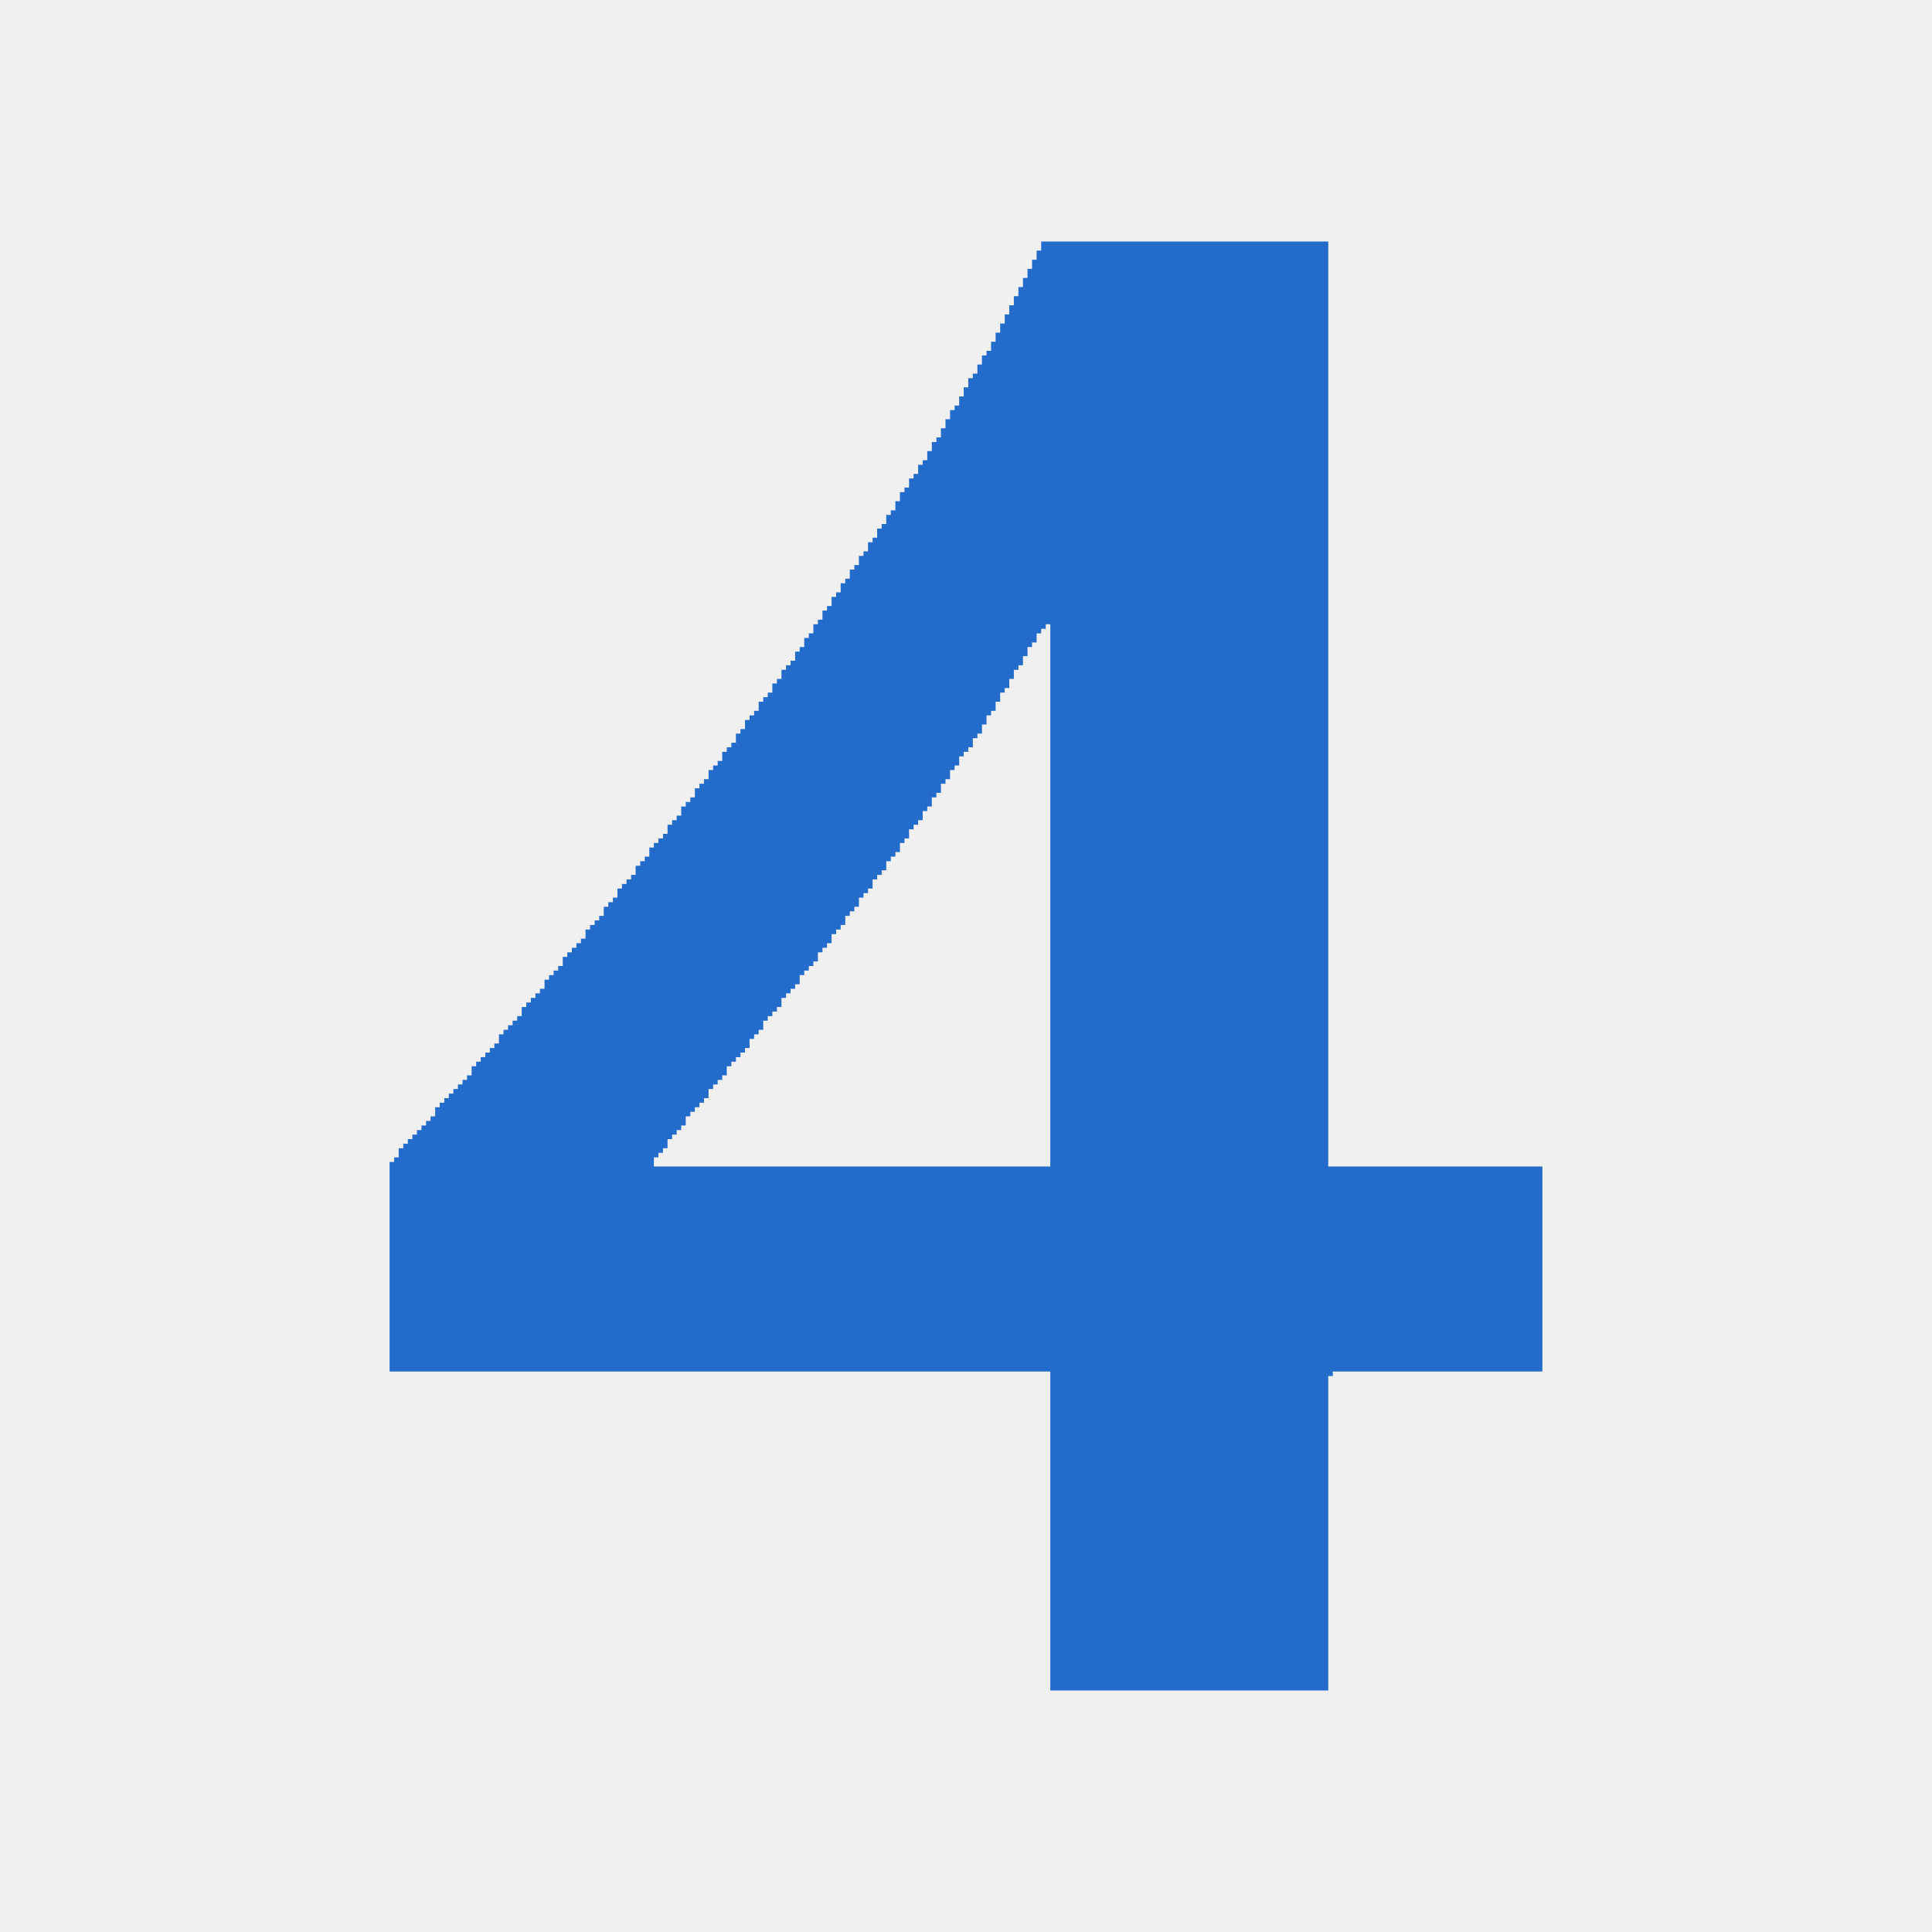
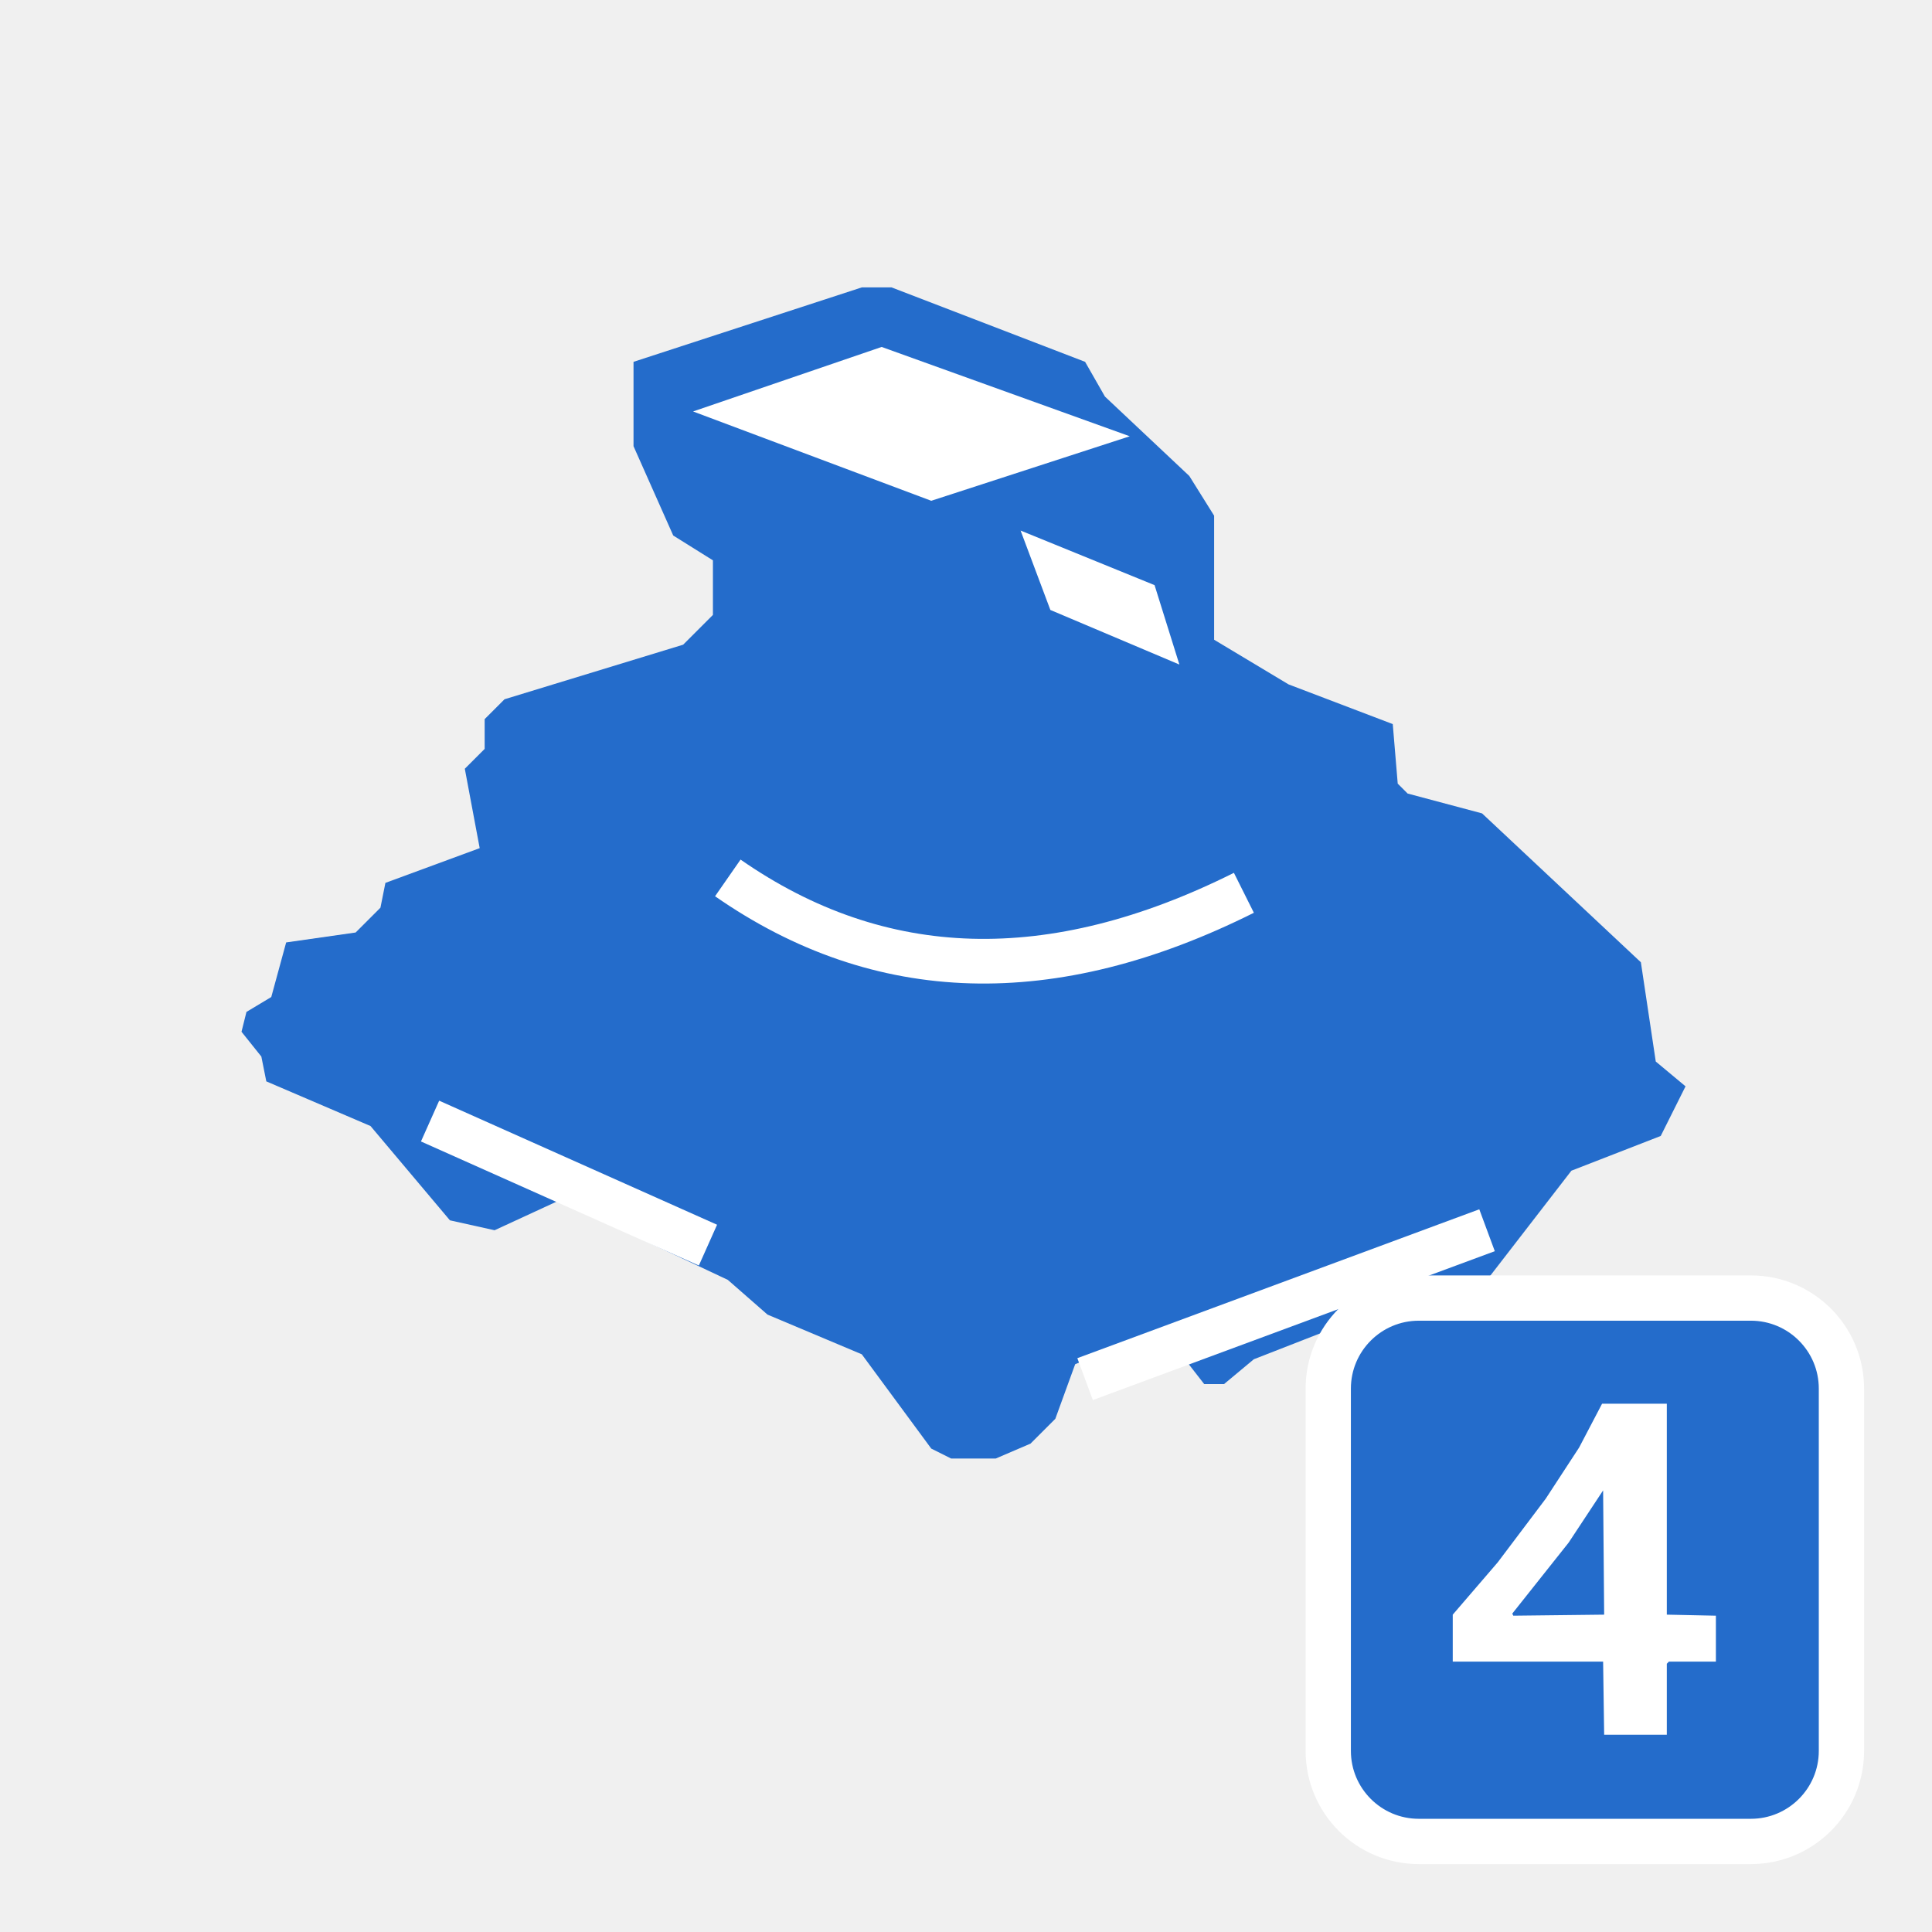
<svg xmlns="http://www.w3.org/2000/svg" width="64" height="64" viewBox="0 0 64 64">
-   <path d="M143,0H206V1H143ZM143,1H206V2H143ZM142,2H206V3H142ZM142,3H206V4H142ZM141,4H206V5H141ZM141,5H206V6H141ZM140,6H206V7H140ZM140,7H206V8H140ZM139,8H206V9H139ZM139,9H206V10H139ZM138,10H206V11H138ZM138,11H206V12H138ZM137,12H206V13H137ZM137,13H206V14H137ZM136,14H206V15H136ZM136,15H206V16H136ZM135,16H206V17H135ZM135,17H206V18H135ZM134,18H206V19H134ZM134,19H206V20H134ZM133,20H206V21H133ZM133,21H206V22H133ZM132,22H206V23H132ZM132,23H206V24H132ZM131,24H206V25H131ZM130,25H206V26H130ZM130,26H206V27H130ZM129,27H206V28H129ZM129,28H206V29H129ZM128,29H206V30H128ZM127,30H206V31H127ZM127,31H206V32H127ZM126,32H206V33H126ZM126,33H206V34H126ZM125,34H206V35H125ZM125,35H206V36H125ZM124,36H206V37H124ZM123,37H206V38H123ZM123,38H206V39H123ZM122,39H206V40H122ZM122,40H206V41H122ZM121,41H206V42H121ZM121,42H206V43H121ZM120,43H206V44H120ZM119,44H206V45H119ZM119,45H206V46H119ZM118,46H206V47H118ZM118,47H206V48H118ZM117,48H206V49H117ZM116,49H206V50H116ZM116,50H206V51H116ZM115,51H206V52H115ZM114,52H206V53H114ZM114,53H206V54H114ZM113,54H206V55H113ZM112,55H206V56H112ZM112,56H206V57H112ZM111,57H206V58H111ZM111,58H206V59H111ZM110,59H206V60H110ZM109,60H206V61H109ZM109,61H206V62H109ZM108,62H206V63H108ZM107,63H206V64H107ZM107,64H206V65H107ZM106,65H206V66H106ZM105,66H206V67H105ZM105,67H206V68H105ZM104,68H206V69H104ZM103,69H206V70H103ZM103,70H206V71H103ZM102,71H206V72H102ZM101,72H206V73H101ZM101,73H206V74H101ZM100,74H206V75H100ZM99,75H206V76H99ZM99,76H206V77H99ZM98,77H206V78H98ZM97,78H206V79H97ZM97,79H206V80H97ZM96,80H206V81H96ZM95,81H206V82H95ZM95,82H206V83H95ZM94,83H206V84H94ZM93,84H144V85H93ZM145,84H206V85H145ZM93,85H143V86H93ZM145,85H206V86H145ZM92,86H142V87H92ZM145,86H206V87H145ZM91,87H142V88H91ZM145,87H206V88H145ZM91,88H141V89H91ZM145,88H206V89H145ZM90,89H140V90H90ZM145,89H206V90H145ZM89,90H140V91H89ZM145,90H206V91H145ZM89,91H139V92H89ZM145,91H206V92H145ZM88,92H139V93H88ZM145,92H206V93H145ZM87,93H138V94H87ZM145,93H206V94H145ZM86,94H137V95H86ZM145,94H206V95H145ZM86,95H137V96H86ZM145,95H206V96H145ZM85,96H136V97H85ZM145,96H206V97H145ZM84,97H136V98H84ZM145,97H206V98H145ZM84,98H135V99H84ZM145,98H206V99H145ZM83,99H134V100H83ZM145,99H206V100H145ZM82,100H134V101H82ZM145,100H206V101H145ZM81,101H133V102H81ZM145,101H206V102H145ZM81,102H133V103H81ZM145,102H206V103H145ZM80,103H132V104H80ZM145,103H206V104H145ZM79,104H131V105H79ZM145,104H206V105H145ZM78,105H131V106H78ZM145,105H206V106H145ZM78,106H130V107H78ZM145,106H206V107H145ZM77,107H130V108H77ZM145,107H206V108H145ZM76,108H129V109H76ZM145,108H206V109H145ZM76,109H128V110H76ZM145,109H206V110H145ZM75,110H128V111H75ZM145,110H206V111H145ZM74,111H127V112H74ZM145,111H206V112H145ZM73,112H126V113H73ZM145,112H206V113H145ZM73,113H125V114H73ZM145,113H206V114H145ZM72,114H125V115H72ZM145,114H206V115H145ZM71,115H124V116H71ZM145,115H206V116H145ZM70,116H123V117H70ZM145,116H206V117H145ZM70,117H123V118H70ZM145,117H206V118H145ZM69,118H122V119H69ZM145,118H206V119H145ZM68,119H121V120H68ZM145,119H206V120H145ZM67,120H121V121H67ZM145,120H206V121H145ZM67,121H120V122H67ZM145,121H206V122H145ZM66,122H119V123H66ZM145,122H206V123H145ZM65,123H119V124H65ZM145,123H206V124H145ZM64,124H118V125H64ZM145,124H206V125H145ZM64,125H117V126H64ZM145,125H206V126H145ZM63,126H117V127H63ZM145,126H206V127H145ZM62,127H116V128H62ZM145,127H206V128H145ZM61,128H115V129H61ZM145,128H206V129H145ZM61,129H114V130H61ZM145,129H206V130H145ZM60,130H114V131H60ZM145,130H206V131H145ZM59,131H113V132H59ZM145,131H206V132H145ZM58,132H112V133H58ZM145,132H206V133H145ZM57,133H112V134H57ZM145,133H206V134H145ZM57,134H111V135H57ZM145,134H206V135H145ZM56,135H110V136H56ZM145,135H206V136H145ZM55,136H109V137H55ZM145,136H206V137H145ZM54,137H109V138H54ZM145,137H206V138H145ZM54,138H108V139H54ZM145,138H206V139H145ZM53,139H107V140H53ZM145,139H206V140H145ZM52,140H106V141H52ZM145,140H206V141H145ZM51,141H106V142H51ZM145,141H206V142H145ZM50,142H105V143H50ZM145,142H206V143H145ZM50,143H104V144H50ZM145,143H206V144H145ZM49,144H103V145H49ZM145,144H206V145H145ZM48,145H103V146H48ZM145,145H206V146H145ZM47,146H102V147H47ZM145,146H206V147H145ZM47,147H101V148H47ZM145,147H206V148H145ZM46,148H100V149H46ZM145,148H206V149H145ZM45,149H100V150H45ZM145,149H206V150H145ZM44,150H99V151H44ZM145,150H206V151H145ZM43,151H98V152H43ZM145,151H206V152H145ZM43,152H97V153H43ZM145,152H206V153H145ZM42,153H97V154H42ZM145,153H206V154H145ZM41,154H96V155H41ZM145,154H206V155H145ZM40,155H95V156H40ZM145,155H206V156H145ZM39,156H94V157H39ZM145,156H206V157H145ZM38,157H94V158H38ZM145,157H206V158H145ZM38,158H93V159H38ZM145,158H206V159H145ZM37,159H92V160H37ZM145,159H206V160H145ZM36,160H91V161H36ZM145,160H206V161H145ZM35,161H90V162H35ZM145,161H206V162H145ZM34,162H90V163H34ZM145,162H206V163H145ZM34,163H89V164H34ZM145,163H206V164H145ZM33,164H88V165H33ZM145,164H206V165H145ZM32,165H87V166H32ZM145,165H206V166H145ZM31,166H86V167H31ZM145,166H206V167H145ZM30,167H86V168H30ZM145,167H206V168H145ZM29,168H85V169H29ZM145,168H206V169H145ZM29,169H84V170H29ZM145,169H206V170H145ZM28,170H83V171H28ZM145,170H206V171H145ZM27,171H82V172H27ZM145,171H206V172H145ZM26,172H82V173H26ZM145,172H206V173H145ZM25,173H81V174H25ZM145,173H206V174H145ZM24,174H80V175H24ZM145,174H206V175H145ZM24,175H79V176H24ZM145,175H206V176H145ZM23,176H79V177H23ZM145,176H206V177H145ZM22,177H78V178H22ZM145,177H206V178H145ZM21,178H77V179H21ZM145,178H206V179H145ZM20,179H76V180H20ZM145,179H206V180H145ZM19,180H75V181H19ZM145,180H206V181H145ZM18,181H74V182H18ZM145,181H206V182H145ZM18,182H74V183H18ZM145,182H206V183H145ZM17,183H73V184H17ZM145,183H206V184H145ZM16,184H72V185H16ZM145,184H206V185H145ZM15,185H71V186H15ZM145,185H206V186H145ZM14,186H70V187H14ZM145,186H206V187H145ZM13,187H70V188H13ZM145,187H206V188H145ZM12,188H69V189H12ZM145,188H206V189H145ZM11,189H68V190H11ZM145,189H206V190H145ZM10,190H67V191H10ZM145,190H206V191H145ZM10,191H66V192H10ZM145,191H206V192H145ZM9,192H65V193H9ZM145,192H206V193H145ZM8,193H65V194H8ZM145,193H206V194H145ZM7,194H64V195H7ZM145,194H206V195H145ZM6,195H63V196H6ZM145,195H206V196H145ZM5,196H62V197H5ZM145,196H206V197H145ZM4,197H61V198H4ZM145,197H206V198H145ZM3,198H61V199H3ZM145,198H206V199H145ZM2,199H60V200H2ZM145,199H206V200H145ZM2,200H59V201H2ZM145,200H206V201H145ZM1,201H58V202H1ZM145,201H206V202H145ZM0,202H58V203H0ZM145,202H206V203H145ZM0,203H253V204H0ZM0,204H253V205H0ZM0,205H253V206H0ZM0,206H253V207H0ZM0,207H253V208H0ZM0,208H253V209H0ZM0,209H253V210H0ZM0,210H253V211H0ZM0,211H253V212H0ZM0,212H253V213H0ZM0,213H253V214H0ZM0,214H253V215H0ZM0,215H253V216H0ZM0,216H253V217H0ZM0,217H253V218H0ZM0,218H253V219H0ZM0,219H253V220H0ZM0,220H253V221H0ZM0,221H253V222H0ZM0,222H253V223H0ZM0,223H253V224H0ZM0,224H253V225H0ZM0,225H253V226H0ZM0,226H253V227H0ZM0,227H253V228H0ZM0,228H253V229H0ZM0,229H253V230H0ZM0,230H253V231H0ZM0,231H253V232H0ZM0,232H253V233H0ZM0,233H253V234H0ZM0,234H253V235H0ZM0,235H253V236H0ZM0,236H253V237H0ZM0,237H253V238H0ZM0,238H253V239H0ZM0,239H253V240H0ZM0,240H253V241H0ZM0,241H253V242H0ZM0,242H253V243H0ZM0,243H253V244H0ZM0,244H253V245H0ZM0,245H253V246H0ZM0,246H253V247H0ZM0,247H253V248H0ZM145,248H207V249H145ZM145,249H206V250H145ZM145,250H206V251H145ZM145,251H206V252H145ZM145,252H206V253H145ZM145,253H206V254H145ZM145,254H206V255H145ZM145,255H206V256H145ZM145,256H206V257H145ZM145,257H206V258H145ZM145,258H206V259H145ZM145,259H206V260H145ZM145,260H206V261H145ZM145,261H206V262H145ZM145,262H206V263H145ZM145,263H206V264H145ZM145,264H206V265H145ZM145,265H206V266H145ZM145,266H206V267H145ZM145,267H206V268H145ZM145,268H206V269H145ZM145,269H206V270H145ZM145,270H206V271H145ZM145,271H206V272H145ZM145,272H206V273H145ZM145,273H206V274H145ZM145,274H206V275H145ZM145,275H206V276H145ZM145,276H206V277H145ZM145,277H206V278H145ZM145,278H206V279H145ZM145,279H206V280H145ZM145,280H206V281H145ZM145,281H206V282H145ZM145,282H206V283H145ZM145,283H206V284H145ZM145,284H206V285H145ZM145,285H206V286H145ZM145,286H206V287H145ZM145,287H206V288H145ZM145,288H206V289H145ZM145,289H206V290H145ZM145,290H206V291H145ZM145,291H206V292H145ZM145,292H206V293H145ZM145,293H206V294H145ZM145,294H206V295H145ZM145,295H206V296H145ZM145,296H206V297H145ZM145,297H206V298H145ZM145,298H206V299H145ZM145,299H206V300H145ZM145,300H206V301H145ZM145,301H206V302H145ZM145,302H206V303H145ZM145,303H206V304H145ZM145,304H206V305H145ZM145,305H206V306H145ZM145,306H206V307H145ZM145,307H206V308H145ZM145,308H206V309H145ZM145,309H206V310H145ZM145,310H206V311H145ZM145,311H206V312H145ZM145,312H206V313H145ZM145,313H206V314H145ZM145,314H206V315H145ZM145,315H206V316H145ZM145,316H206V317H145ZM145,317H206V318H145Z" transform="translate(12.90566 8) scale(0.1509434)" fill="#246CCB" fill-rule="evenodd" />
+   <g transform="translate(8 9.52055) scale(0.1643836)">
+     <path d="M125,0L79,15L79,32L87,50L95,55L95,66L89,72L53,83L49,87L49,93L45,97L48,113L29,120L28,125L23,130L9,132L6,143L1,146L0,150L4,155L5,160L26,169L42,188L51,190L64,184L98,200L106,207L125,215L139,234L143,236L152,236L159,233L164,228L168,217L180,212L187,212L194,221L198,221L204,216L245,200L251,200L268,178L286,171L291,161L285,156L282,136L250,106L235,102L233,100L232,88L211,80L196,71L196,46L191,38L174,22L170,15L131,0Z" fill="#246CCB" fill-rule="evenodd" />
+     <path d="M91 25L129 12L179 30L139 43Z M157 49L184 60L189 76L163 65Z" fill="#FFFFFF" />
+     <path d="M98 119Q144 151 202 122 M38 168L94 193 M170 220L251 190" fill="none" stroke="#FFFFFF" stroke-width="9" />
+   </g>
+   <rect x="44" y="43" width="17" height="18" rx="3" fill="#246CCB" stroke="#FFFFFF" stroke-width="1.5" />
+   <path d="M144,83L145,202L58,203L57,201L111,133ZM143,0L121,42L89,91L43,152L0,202L0,247L144,247L145,317L205,317L205,249L207,247L252,247L252,203L205,202L205,0Z" transform="translate(48.12421 46.5) scale(0.03459119)" fill="#FFFFFF" fill-rule="evenodd" />
</svg>
